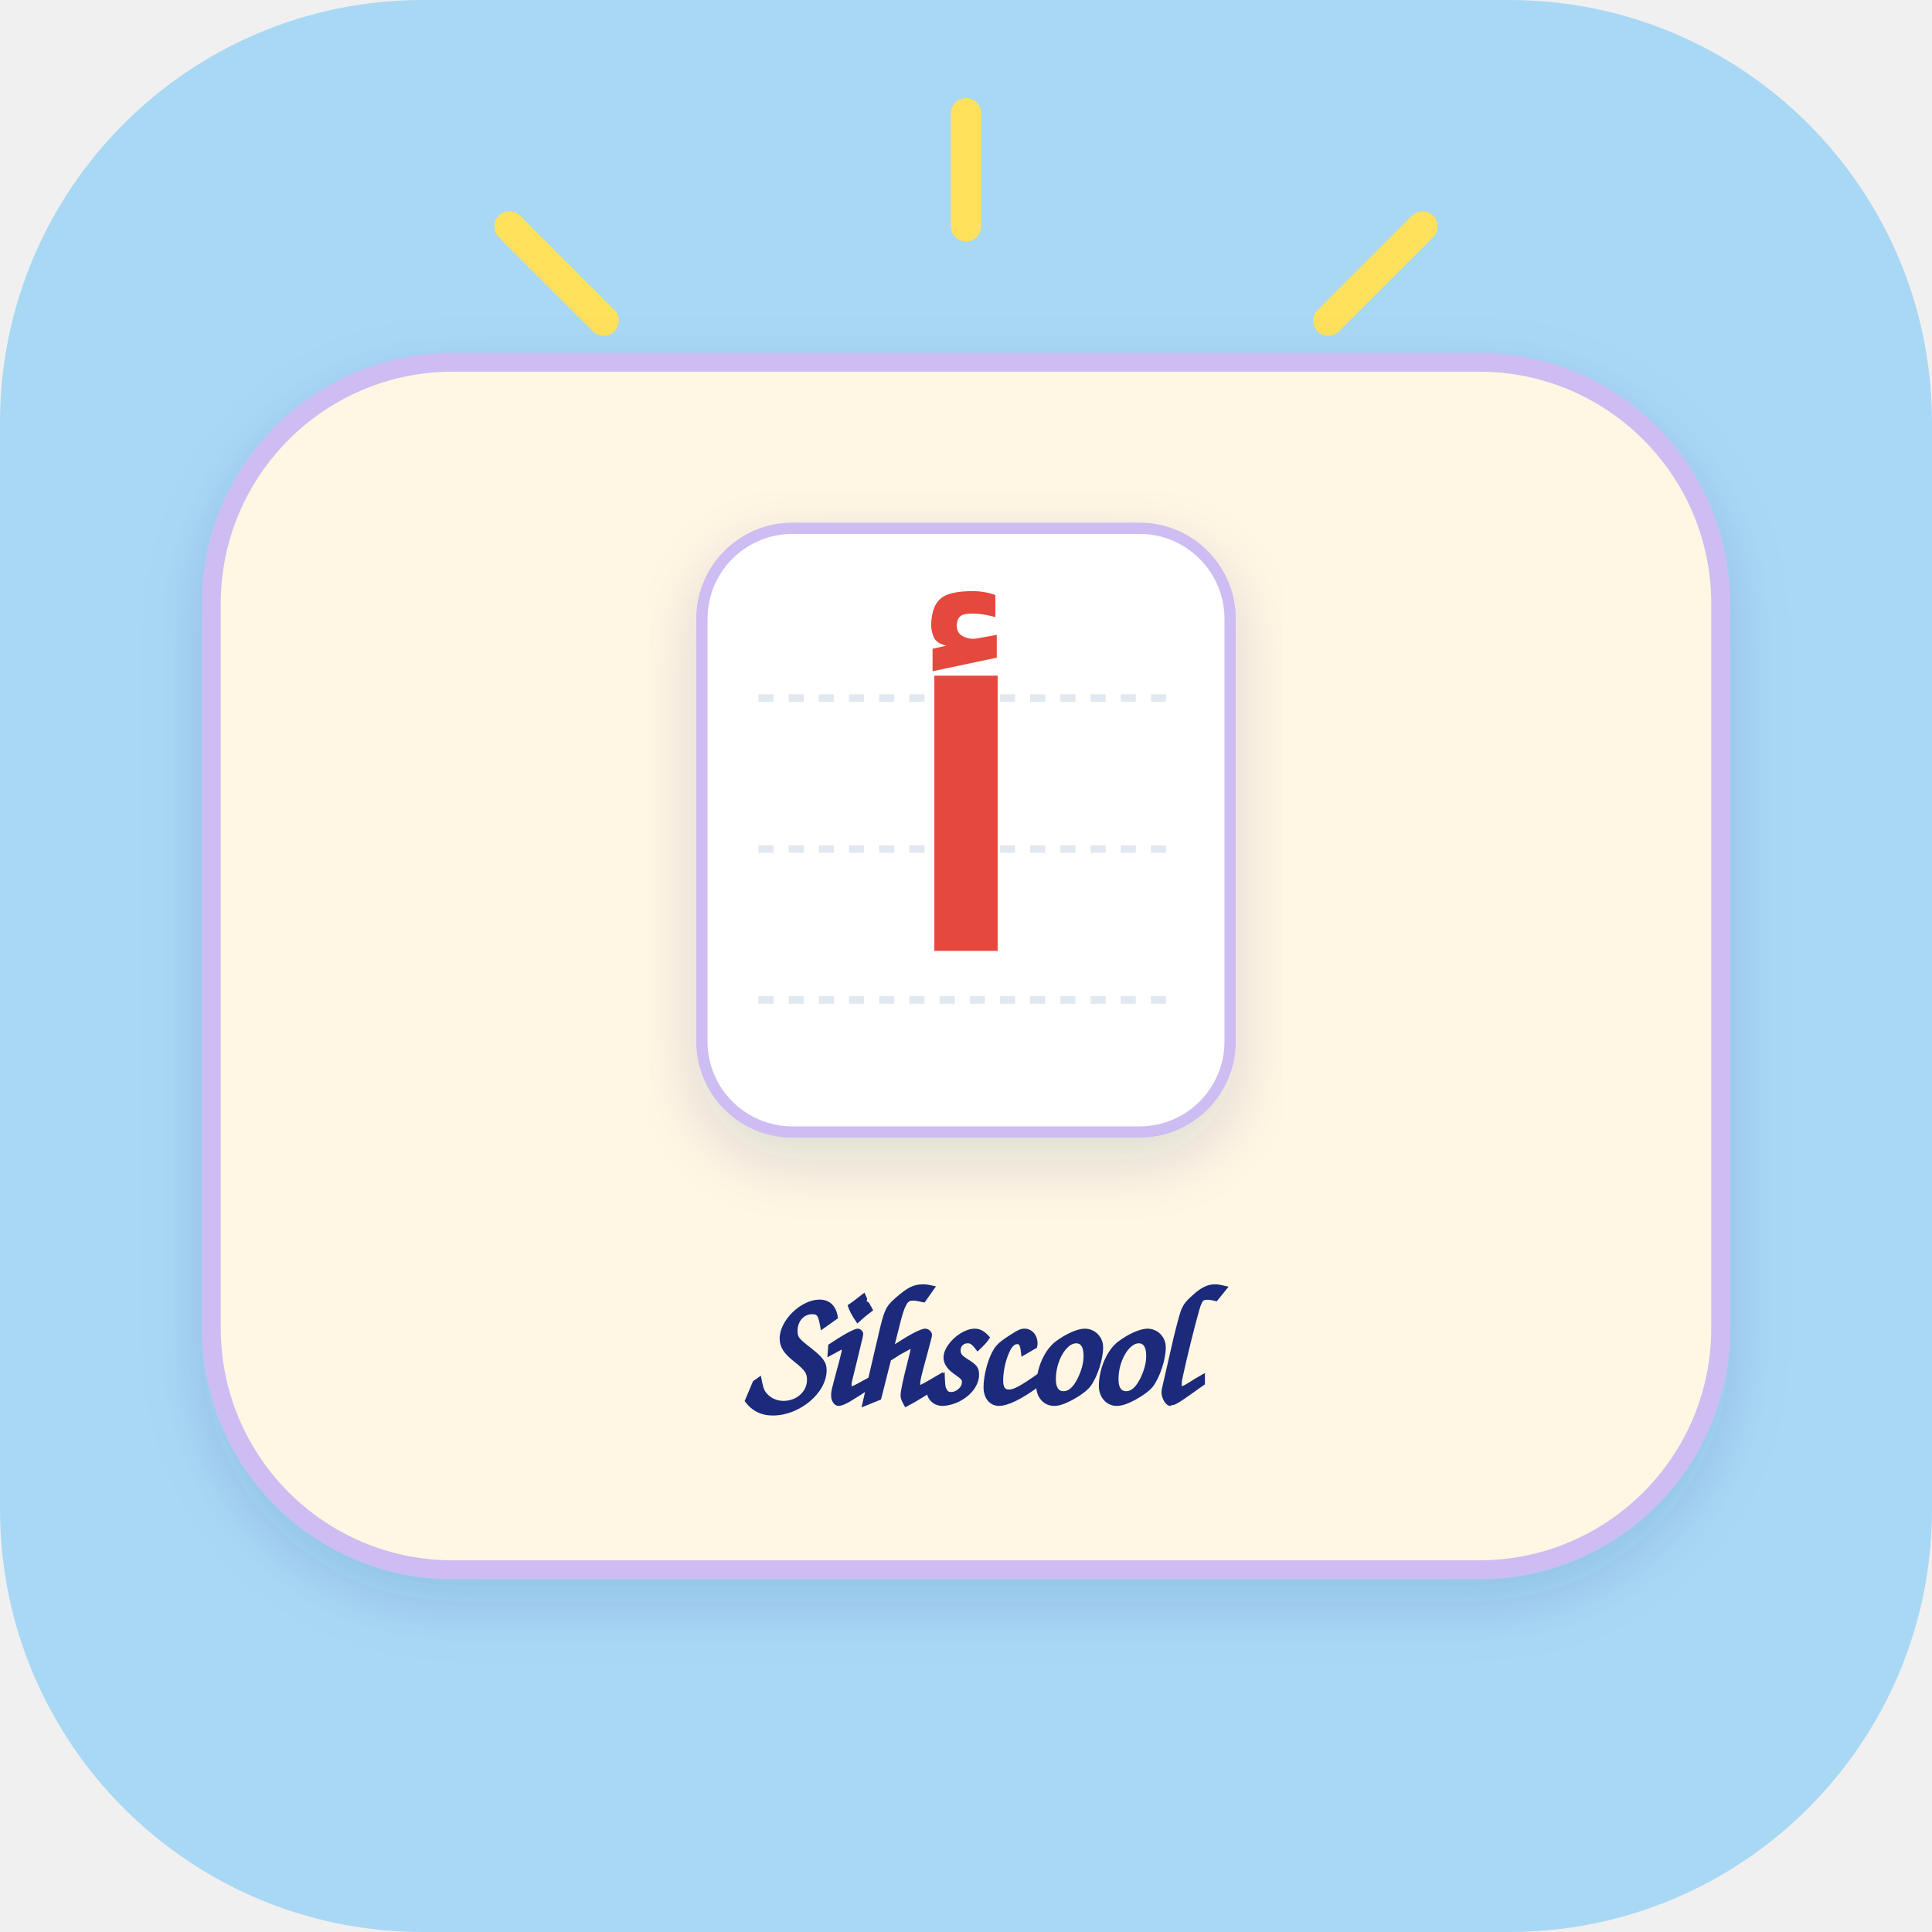
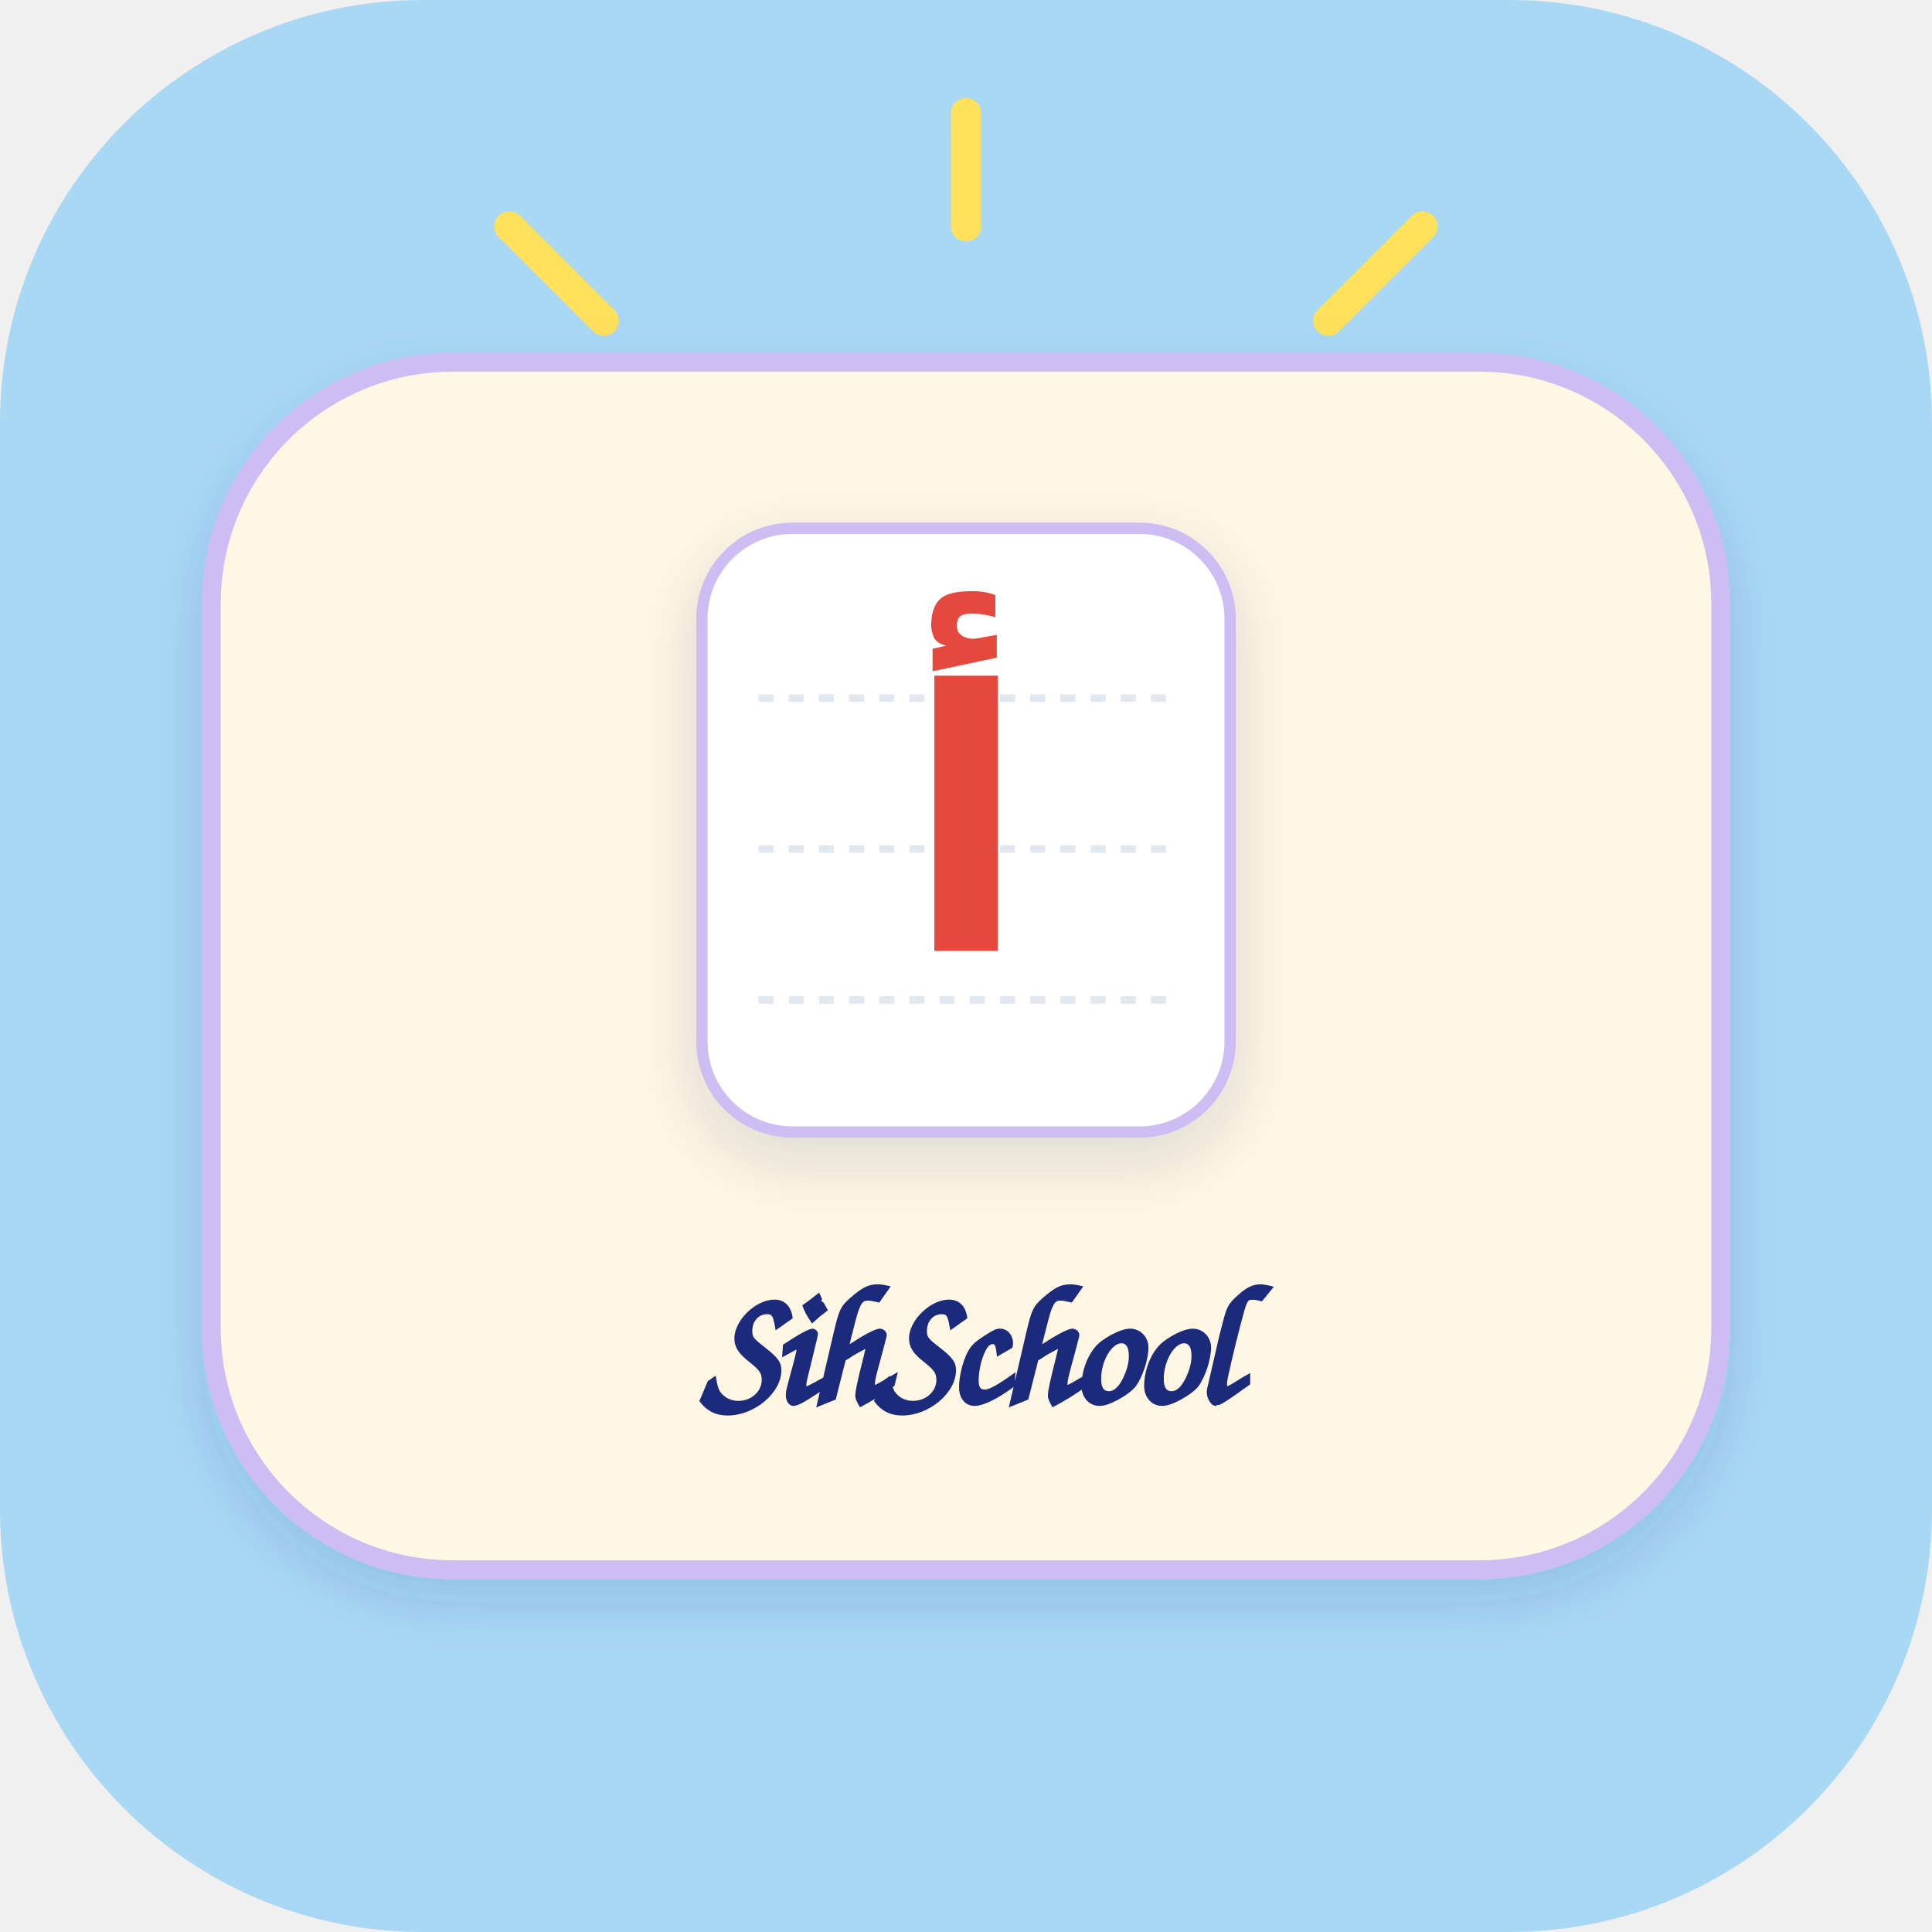
<svg xmlns="http://www.w3.org/2000/svg" viewBox="0 0 512 512" width="512" height="512">
  <defs>
    <filter id="pwa-shadow" x="-10%" y="-10%" width="120%" height="130%">
      <feDropShadow dx="0" dy="6" stdDeviation="8" flood-color="#1B2A7A" flood-opacity="0.14" />
    </filter>
  </defs>
  <rect width="512" height="512" rx="112" fill="#A9D8F5" />
  <g stroke="#FFE15C" stroke-width="8" stroke-linecap="round">
    <line x1="256" y1="60" x2="256" y2="30" />
    <line x1="160" y1="85" x2="135" y2="60" />
    <line x1="352" y1="85" x2="377" y2="60" />
    <line x1="100" y1="160" x2="70" y2="150" />
    <line x1="412" y1="160" x2="442" y2="150" />
  </g>
  <rect x="56" y="96" width="400" height="320" rx="64" fill="#FFF6E3" stroke="#CDBDF2" stroke-width="5" filter="url(#pwa-shadow)" />
  <g transform="translate(186, 140)">
    <rect width="140" height="160" rx="24" fill="#FFFFFF" stroke="#CDBDF2" stroke-width="3" filter="url(#pwa-shadow)" />
    <line x1="15" y1="45" x2="125" y2="45" stroke="#E2E8F0" stroke-width="2" stroke-dasharray="4,4" />
    <line x1="15" y1="85" x2="125" y2="85" stroke="#E2E8F0" stroke-width="2" stroke-dasharray="4,4" />
    <line x1="15" y1="125" x2="125" y2="125" stroke="#E2E8F0" stroke-width="2" stroke-dasharray="4,4" />
    <text x="70" y="112" font-family="'Baloo Bhaijaan 2', 'Amiri', cursive, sans-serif" font-size="96" font-weight="800" fill="#E5483D" text-anchor="middle">أ</text>
  </g>
-   <text x="256" y="372" font-family="'Baloo Bhaijaan 2', 'Baloo 2', cursive, sans-serif" font-size="44" font-weight="800" fill="#1B2A7A" text-anchor="middle" letter-spacing="-1">Sihscool</text>
+   <text x="256" y="372" font-family="'Baloo Bhaijaan 2', 'Baloo 2', cursive, sans-serif" font-size="44" font-weight="800" fill="#1B2A7A" text-anchor="middle" letter-spacing="-1" textLength="220" lengthAdjust="spacingAndGlyphs">SihSchool</text>
</svg>
